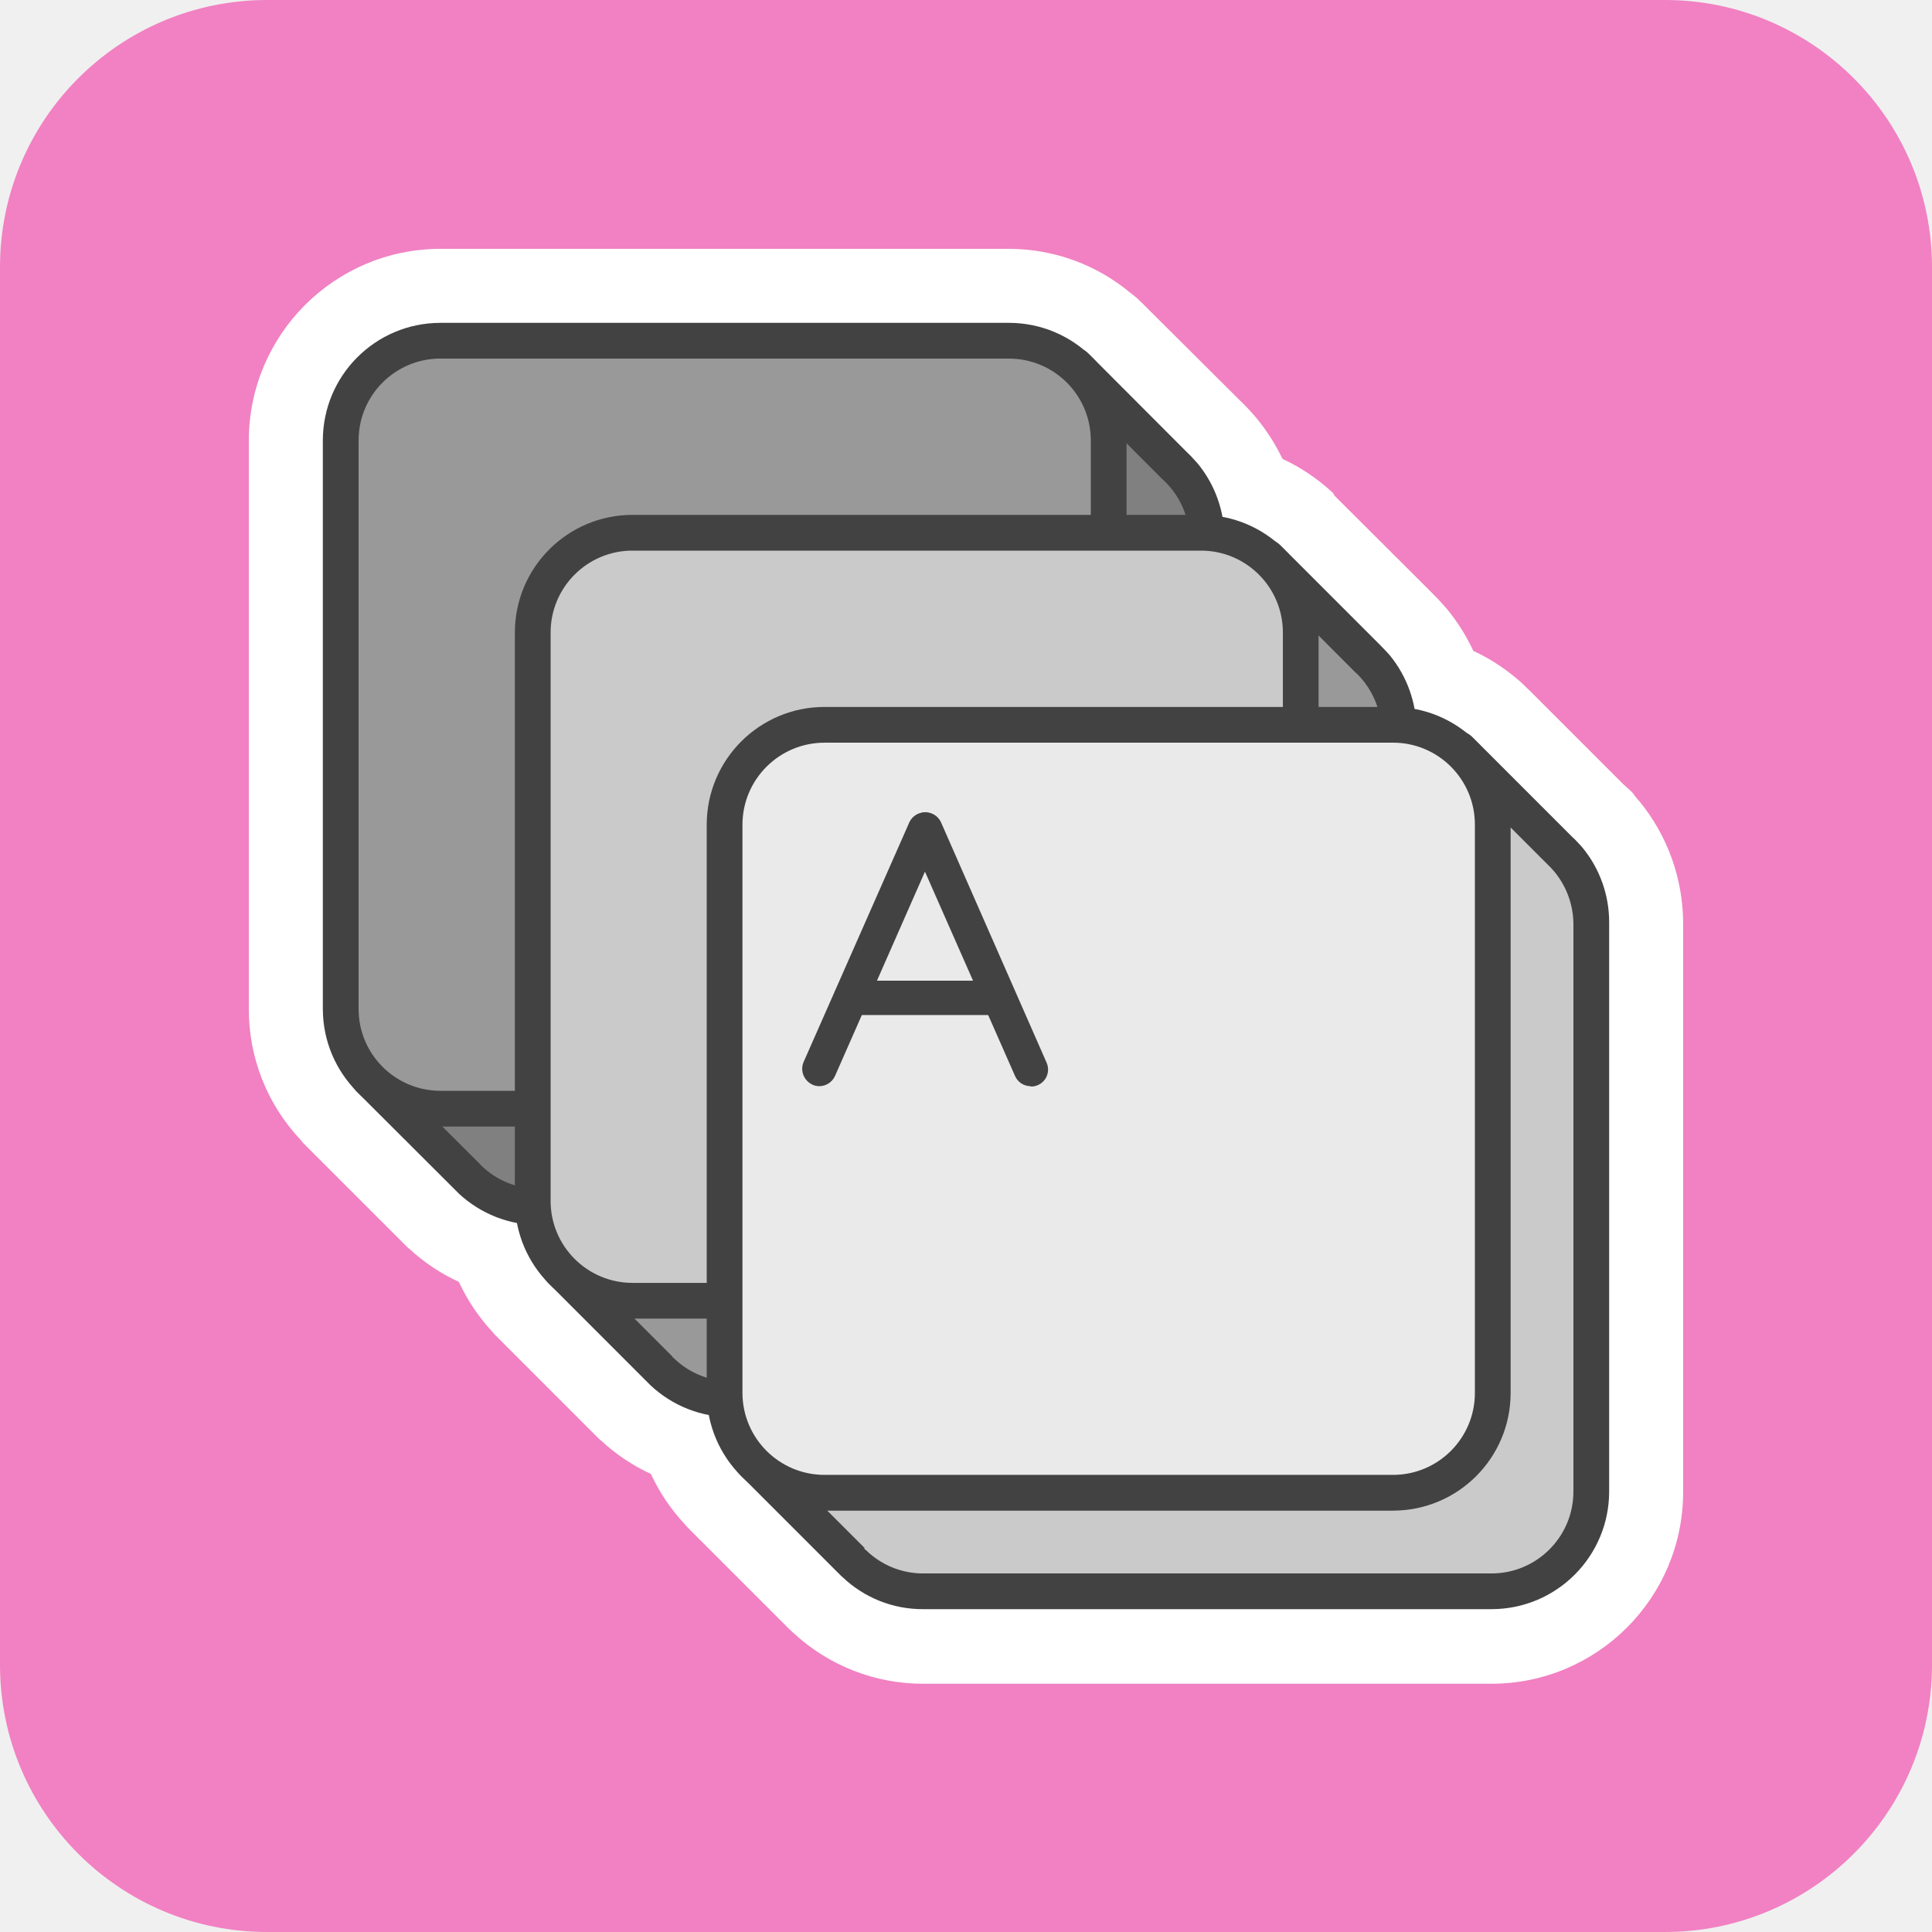
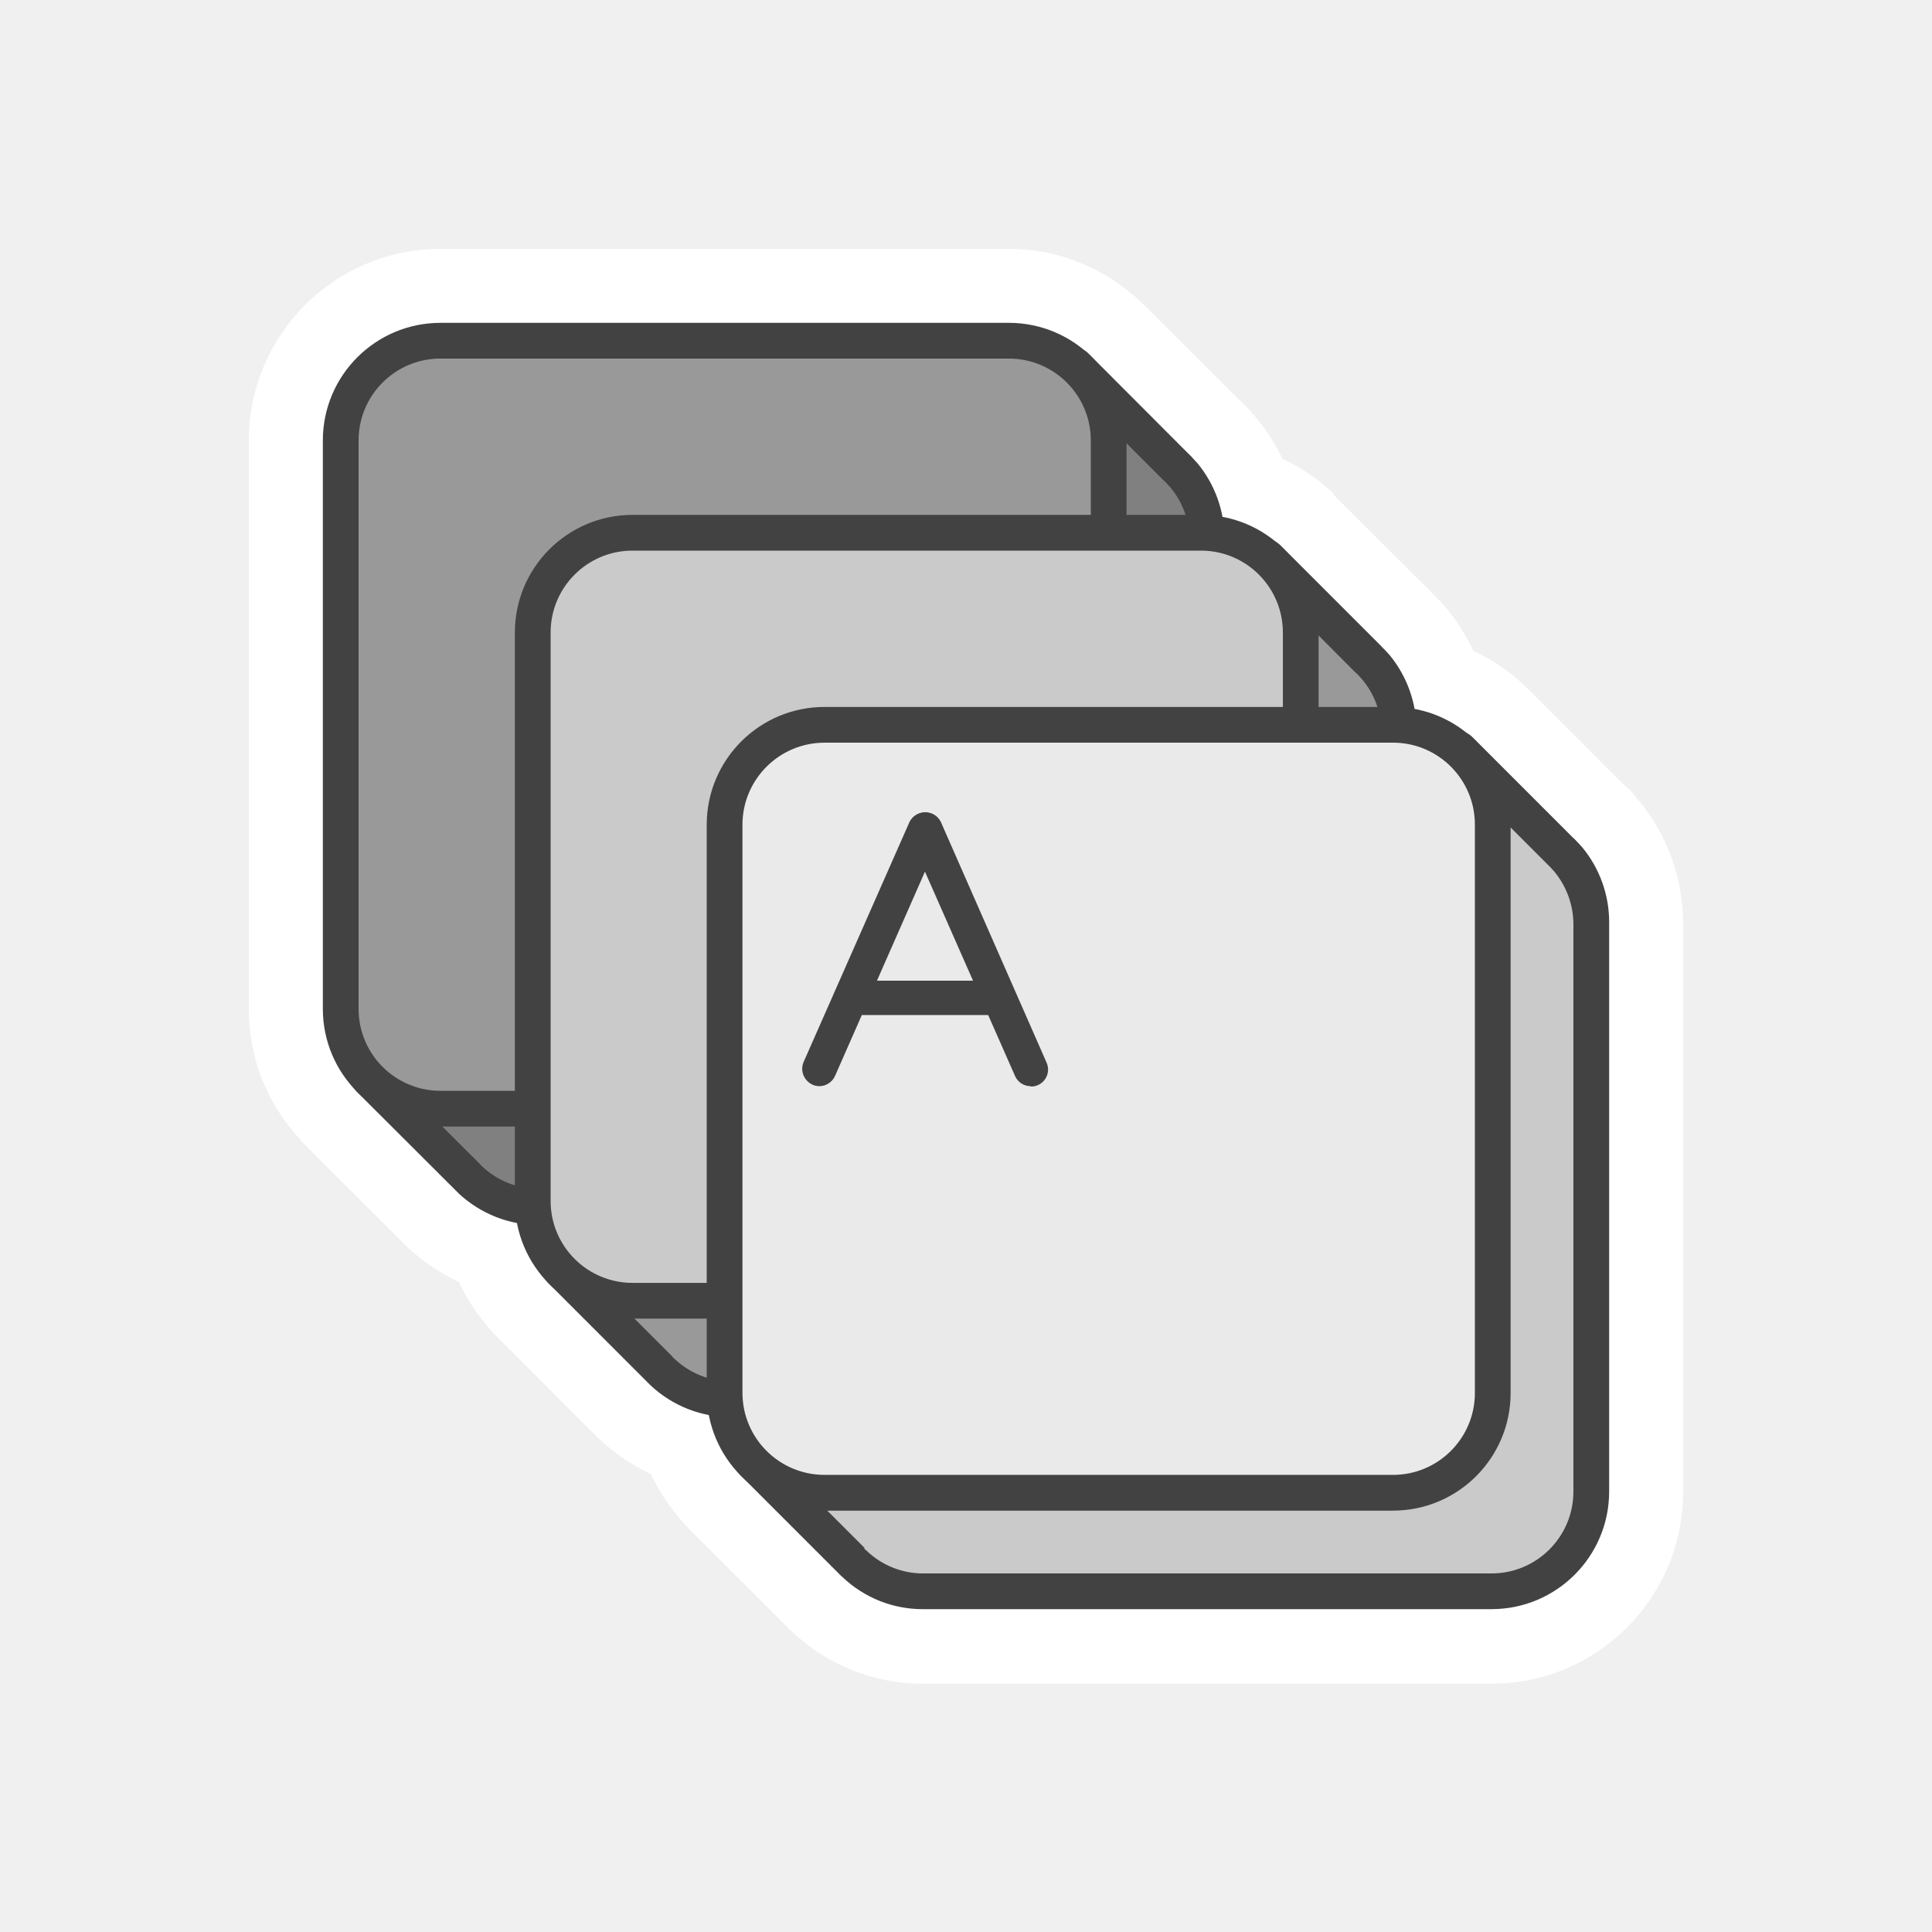
<svg xmlns="http://www.w3.org/2000/svg" width="68" height="68" fill="none">
-   <path d="M58.596 0H9.404A9.404 9.404 0 000 9.404v49.192A9.404 9.404 0 009.404 68h49.192A9.404 9.404 0 0068 58.596V9.404A9.404 9.404 0 0058.596 0z" fill="#F181C2" />
  <path d="M57.705 28.206l-.102-.115-.163-.211-.32-.292-3.264-3.264-.136-.13-.082-.081a3.466 3.466 0 00-.292-.259 6.797 6.797 0 00-1.49-.945 6.947 6.947 0 00-.917-1.462l-.102-.115-.164-.184-.312-.32-3.285-3.277-.108-.109-.048-.088a6.832 6.832 0 00-1.782-1.204 6.948 6.948 0 00-.938-1.462l-.095-.109-.157-.177a11.16 11.16 0 00-.326-.326l-3.298-3.284-.102-.102-.102-.096a2.148 2.148 0 00-.3-.258 6.684 6.684 0 00-4.317-1.578h-20a6.752 6.752 0 00-6.745 6.746V35.51a6.685 6.685 0 001.823 4.61c.032.046.069.09.109.13l3.495 3.494.102.102c.04.043.083.081.129.116a6.658 6.658 0 001.734 1.156 6.841 6.841 0 001.176 1.754c.041.041.075.096.123.136l3.495 3.496.068.068c.046.048.096.094.15.136.516.48 1.106.875 1.747 1.17a6.801 6.801 0 001.19 1.767l.109.123 3.475 3.474a.924.924 0 00.088.089l.163.15a6.698 6.698 0 004.556 1.781h20.006a6.752 6.752 0 006.745-6.746V32.49a6.8 6.8 0 00-1.536-4.284z" fill="#fff" />
  <path d="M41.69 16.742l-.135-.15a2.738 2.738 0 00-.197-.197l-3.516-3.516-1.36 2.577h-17.51a3.523 3.523 0 00-3.516 3.516v18.972h-2.482l3.496 3.495.047.048a3.488 3.488 0 002.435.986h20.026a3.508 3.508 0 003.515-3.516V18.972a3.482 3.482 0 00-.802-2.23z" fill="gray" />
  <path d="M38.978 43.119H18.972a4.134 4.134 0 01-2.829-1.115l-.04-.041-.082-.082-3.495-3.488a.68.68 0 01-.136-.68.633.633 0 01.584-.388h1.857v-18.36a4.141 4.141 0 014.141-4.141h17.143l1.17-2.244a.626.626 0 01.462-.326.639.639 0 01.544.17l3.515 3.522c.076.068.146.14.211.218l.143.156c.606.743.938 1.673.938 2.632v20.026a4.141 4.141 0 01-4.12 4.14zM16.946 41.03a2.876 2.876 0 001.992.81h20.04a2.897 2.897 0 002.89-2.89V18.971a2.89 2.89 0 00-.68-1.822l-.123-.136a1.812 1.812 0 00-.163-.157l-2.924-2.93-.952 1.822a.632.632 0 01-.558.34H18.972a2.883 2.883 0 00-2.883 2.883v18.972a.632.632 0 01-.626.632h-.972l2.42 2.414.035.041z" fill="#424242" />
  <path d="M35.51 11.988H15.504a3.516 3.516 0 00-3.516 3.516V35.51a3.516 3.516 0 003.516 3.515H35.51a3.516 3.516 0 003.515-3.515V15.504a3.516 3.516 0 00-3.515-3.516z" fill="#999" />
  <path d="M35.51 39.65H15.504a4.142 4.142 0 01-4.141-4.14V15.504a4.141 4.141 0 014.141-4.141H35.51a4.142 4.142 0 014.14 4.141V35.51a4.142 4.142 0 01-4.14 4.14zM15.504 12.62a2.883 2.883 0 00-2.883 2.884V35.51a2.883 2.883 0 002.883 2.883H35.51a2.883 2.883 0 002.883-2.883V15.504a2.883 2.883 0 00-2.883-2.883H15.504z" fill="#424242" />
  <path d="M48.45 23.5l-.136-.149-.197-.197-3.516-3.516-1.36 2.578h-17.51a3.523 3.523 0 00-3.515 3.515v18.972H19.72l3.488 3.495c.02.013.036.029.048.048a3.488 3.488 0 002.434.986h20.047a3.522 3.522 0 003.515-3.516V25.731a3.482 3.482 0 00-.802-2.23z" fill="#999" />
  <path d="M45.737 49.878H25.73a4.127 4.127 0 01-2.836-1.122l-.04-.04-.082-.082-3.488-3.489a.632.632 0 01-.136-.68.626.626 0 01.584-.387h1.857v-18.36a4.141 4.141 0 014.141-4.142h17.143l1.17-2.244a.634.634 0 011.006-.156l3.516 3.516.21.217.143.157a4.17 4.17 0 01.939 2.631v20.04a4.141 4.141 0 01-4.121 4.141zm-22.073-2.122l.068.062a2.89 2.89 0 002 .802h20.005a2.883 2.883 0 002.883-2.883V25.73a2.883 2.883 0 00-.68-1.822l-.122-.136-.164-.157-2.924-2.93-.952 1.822a.632.632 0 01-.557.34H25.73a2.883 2.883 0 00-2.883 2.883v18.972a.632.632 0 01-.633.626h-.965l2.42 2.42-.006.007z" fill="#424242" />
  <path d="M42.269 18.748H22.263a3.516 3.516 0 00-3.515 3.515V42.27a3.516 3.516 0 003.515 3.515H42.27a3.516 3.516 0 003.515-3.515V22.263a3.516 3.516 0 00-3.515-3.515z" fill="#CACACA" />
  <path d="M42.269 46.41H22.263a4.141 4.141 0 01-4.141-4.141V22.263a4.142 4.142 0 014.141-4.141H42.27a4.141 4.141 0 014.14 4.141V42.27a4.141 4.141 0 01-4.14 4.141zM22.263 19.38a2.883 2.883 0 00-2.883 2.883V42.27a2.883 2.883 0 002.883 2.883H42.27a2.883 2.883 0 002.883-2.883V22.263a2.883 2.883 0 00-2.883-2.883H22.263z" fill="#424242" />
  <path d="M55.21 30.26l-.137-.15a2.726 2.726 0 00-.197-.19l-3.516-3.516L50 28.982H32.49a3.522 3.522 0 00-3.515 3.515V51.47H26.52l3.488 3.495c.02.013.036.029.048.048a3.488 3.488 0 002.434.986h20.006a3.522 3.522 0 003.515-3.516V32.49a3.468 3.468 0 00-.802-2.23z" fill="#CACACA" />
  <path d="M52.496 56.637H32.49a4.08 4.08 0 01-2.829-1.122l-.047-.04-3.57-3.57a.639.639 0 01-.136-.68.633.633 0 01.578-.388h1.863v-18.36a4.14 4.14 0 014.141-4.141h17.15l1.176-2.244a.681.681 0 01.463-.334.613.613 0 01.537.177l3.515 3.516c.062.054.143.136.218.217l.143.157c.611.74.945 1.671.945 2.631v20.04a4.142 4.142 0 01-4.141 4.141zm-22.073-2.121l.068.054a2.87 2.87 0 002 .81h20.005a2.883 2.883 0 002.883-2.884V32.49a2.924 2.924 0 00-.68-1.822l-.122-.136-.157-.156-2.93-2.931-.925 1.795a.619.619 0 01-.558.34H32.49a2.883 2.883 0 00-2.883 2.883v18.972a.632.632 0 01-.632.626h-.966l2.42 2.42-.006.035z" fill="#424242" />
  <path d="M49.028 25.507H29.022a3.516 3.516 0 00-3.515 3.515v20.006a3.516 3.516 0 003.515 3.516h20.006a3.516 3.516 0 003.516-3.516V29.022a3.516 3.516 0 00-3.516-3.515z" fill="#EAEAEA" />
  <path d="M49.028 53.17H29.022a4.148 4.148 0 01-4.148-4.142V29.022a4.148 4.148 0 014.148-4.14h20.006a4.141 4.141 0 014.141 4.14v20.006a4.141 4.141 0 01-4.141 4.141zM29.022 26.14a2.89 2.89 0 00-2.89 2.882v20.006a2.89 2.89 0 002.89 2.883h20.006a2.883 2.883 0 002.883-2.883V29.022a2.883 2.883 0 00-2.883-2.883H29.022z" fill="#424242" />
  <path d="M28.846 38.08a.428.428 0 01-.177 0 .435.435 0 01-.218-.571l3.713-8.432a.442.442 0 01.716-.128.428.428 0 01.08.475L29.24 37.8a.435.435 0 01-.394.28z" fill="#424242" />
  <path d="M28.846 38.23a.571.571 0 01-.238-.048.625.625 0 01-.327-.333.605.605 0 010-.463l3.72-8.432a.612.612 0 01.795-.312.6.6 0 01.306.795L29.39 37.87a.612.612 0 01-.544.36zm3.72-9.296a.265.265 0 00-.246.156l-3.712 8.432a.238.238 0 000 .204.265.265 0 00.142.143.279.279 0 00.347-.136l3.72-8.432a.265.265 0 00-.136-.347.306.306 0 00-.116-.02z" fill="#424242" />
  <path d="M36.278 38.08a.428.428 0 01-.395-.258l-3.72-8.453a.436.436 0 01.7-.487c.042.04.074.088.096.14l3.72 8.432a.435.435 0 01-.224.572.394.394 0 01-.177.054z" fill="#424242" />
  <path d="M36.278 38.23a.598.598 0 01-.55-.354l-3.72-8.439a.605.605 0 010-.462.59.59 0 01.32-.333.605.605 0 01.795.306l3.713 8.452a.598.598 0 01-.558.843v-.013zm-3.713-9.296a.28.28 0 00-.109 0 .293.293 0 00-.142.143.3.3 0 000 .204l3.726 8.452a.265.265 0 00.347.136.265.265 0 00.136-.347l-3.72-8.432a.259.259 0 00-.238-.156z" fill="#424242" />
  <path d="M34.843 35.557h-4.89a.436.436 0 010-.87h4.89a.435.435 0 010 .87z" fill="#424242" />
  <path d="M34.843 35.727h-4.889a.605.605 0 110-1.21h4.89a.605.605 0 010 1.21zm-4.889-.87a.259.259 0 00-.265.265.265.265 0 00.265.265h4.89a.265.265 0 00.264-.265.259.259 0 00-.265-.265h-4.889z" fill="#424242" />
</svg>
